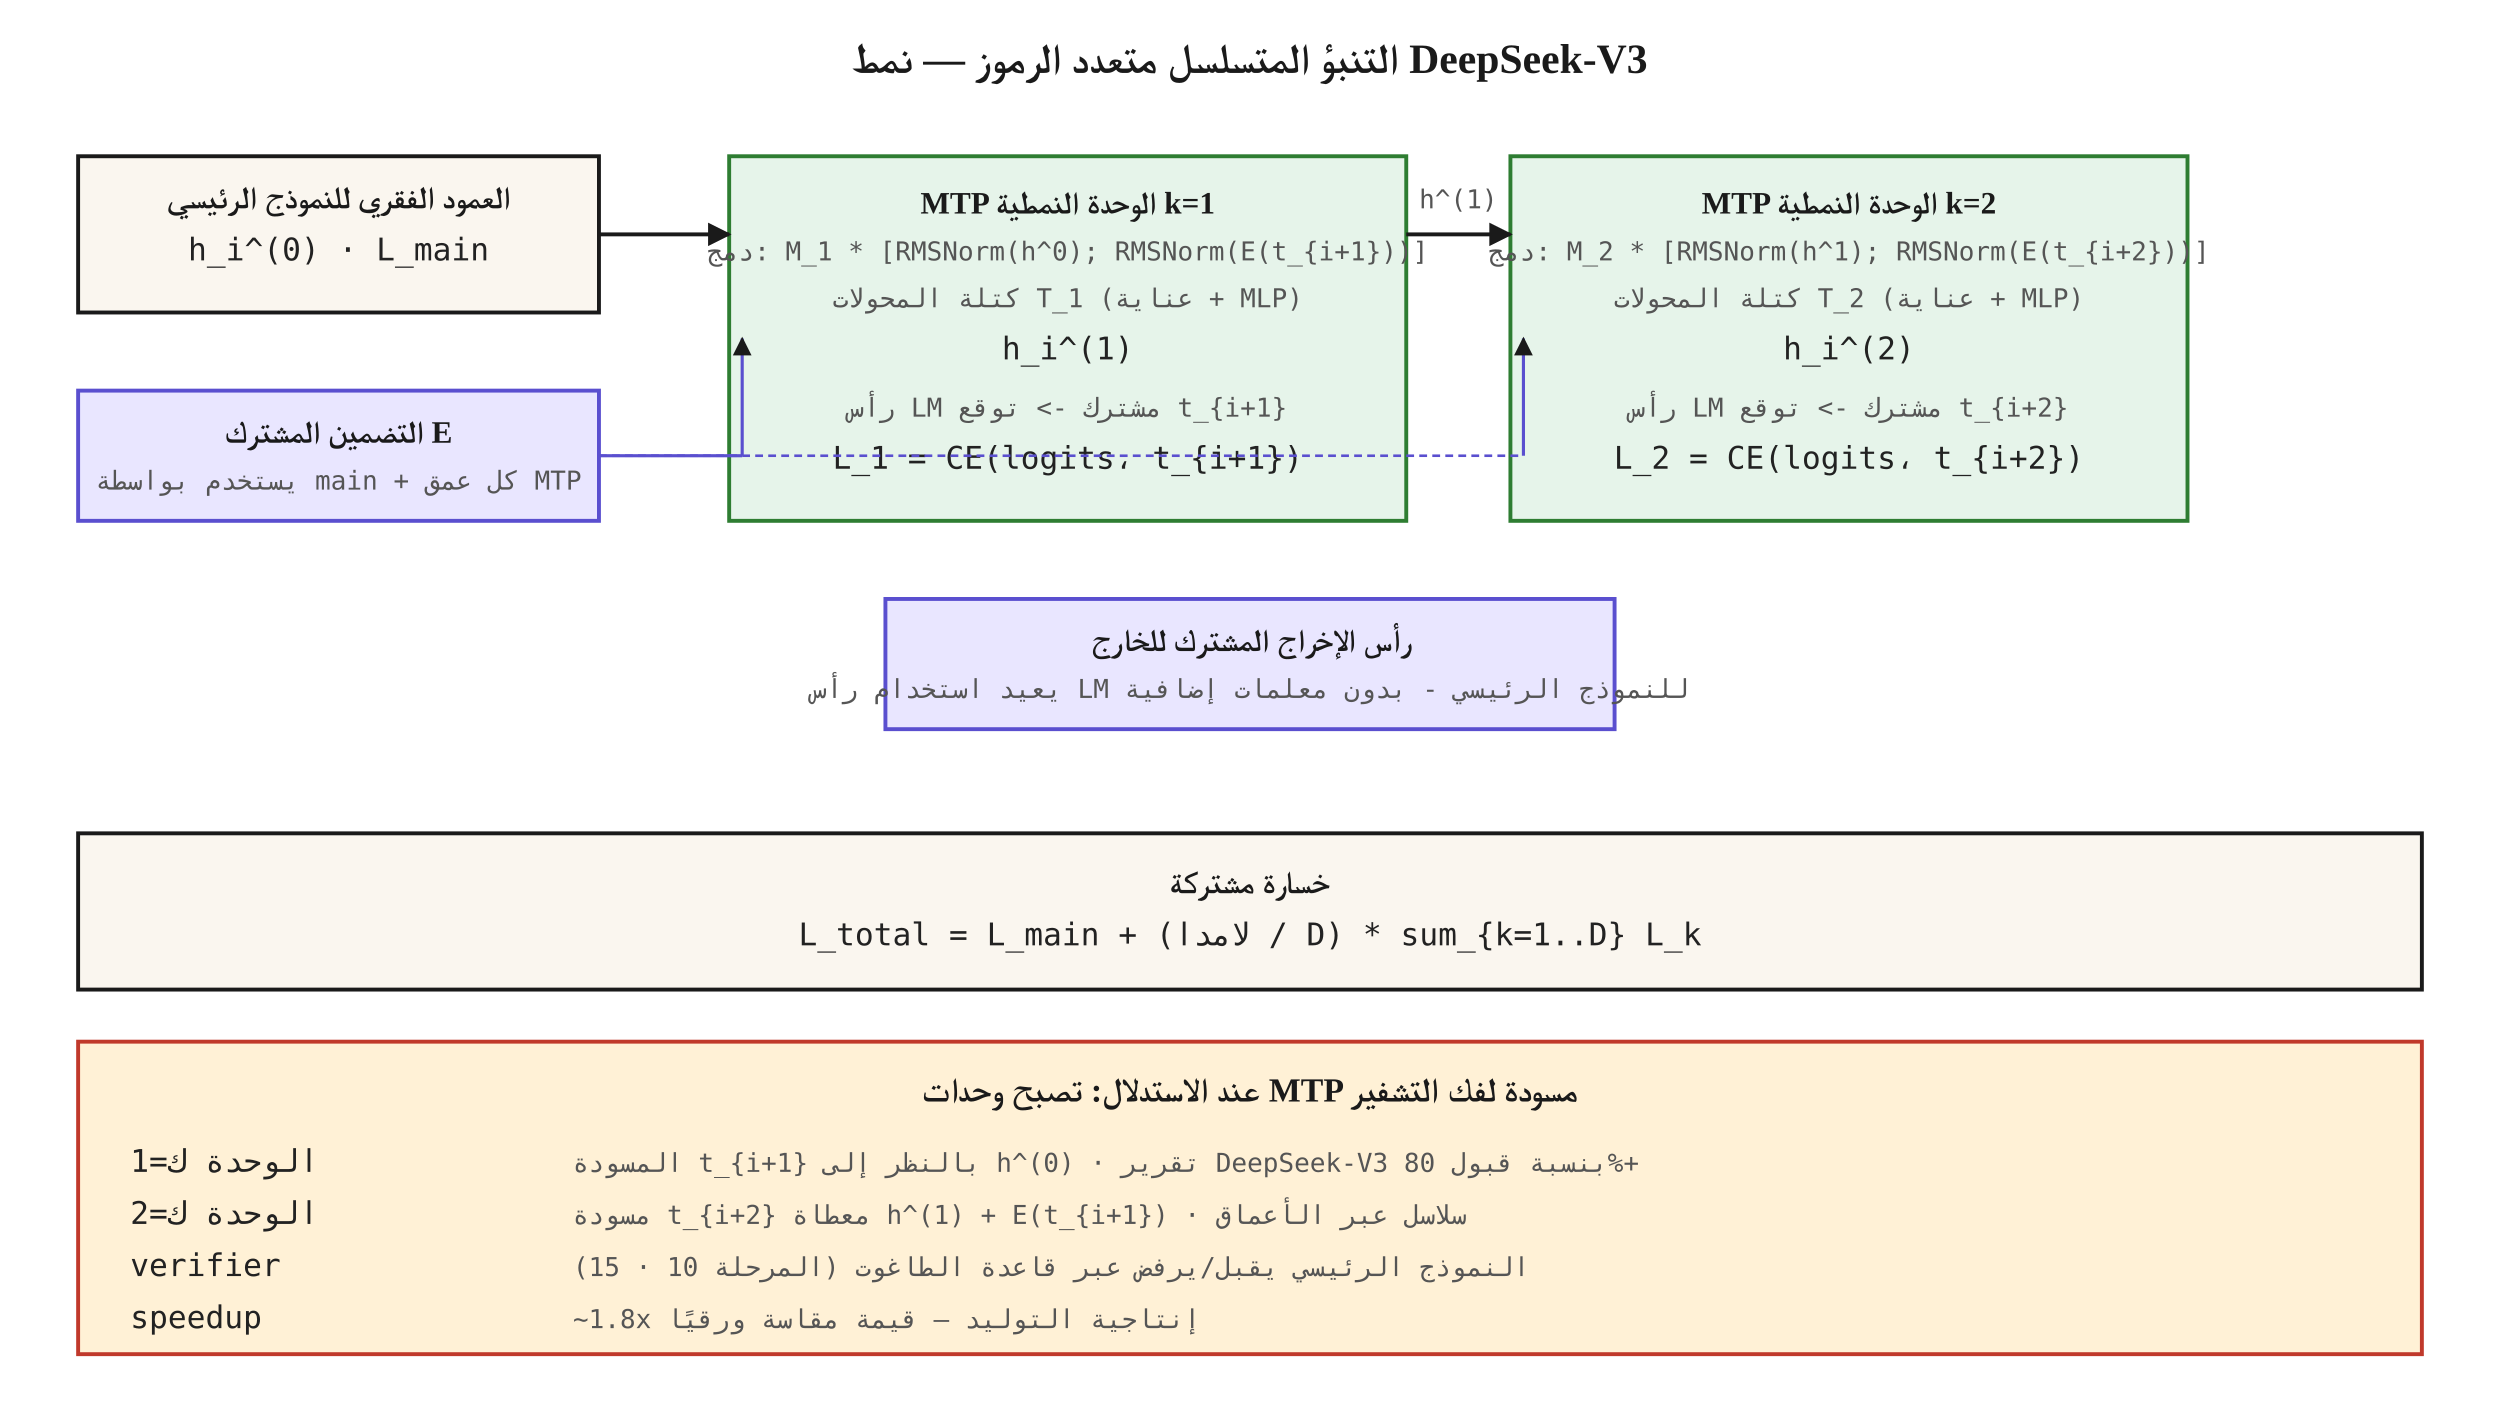
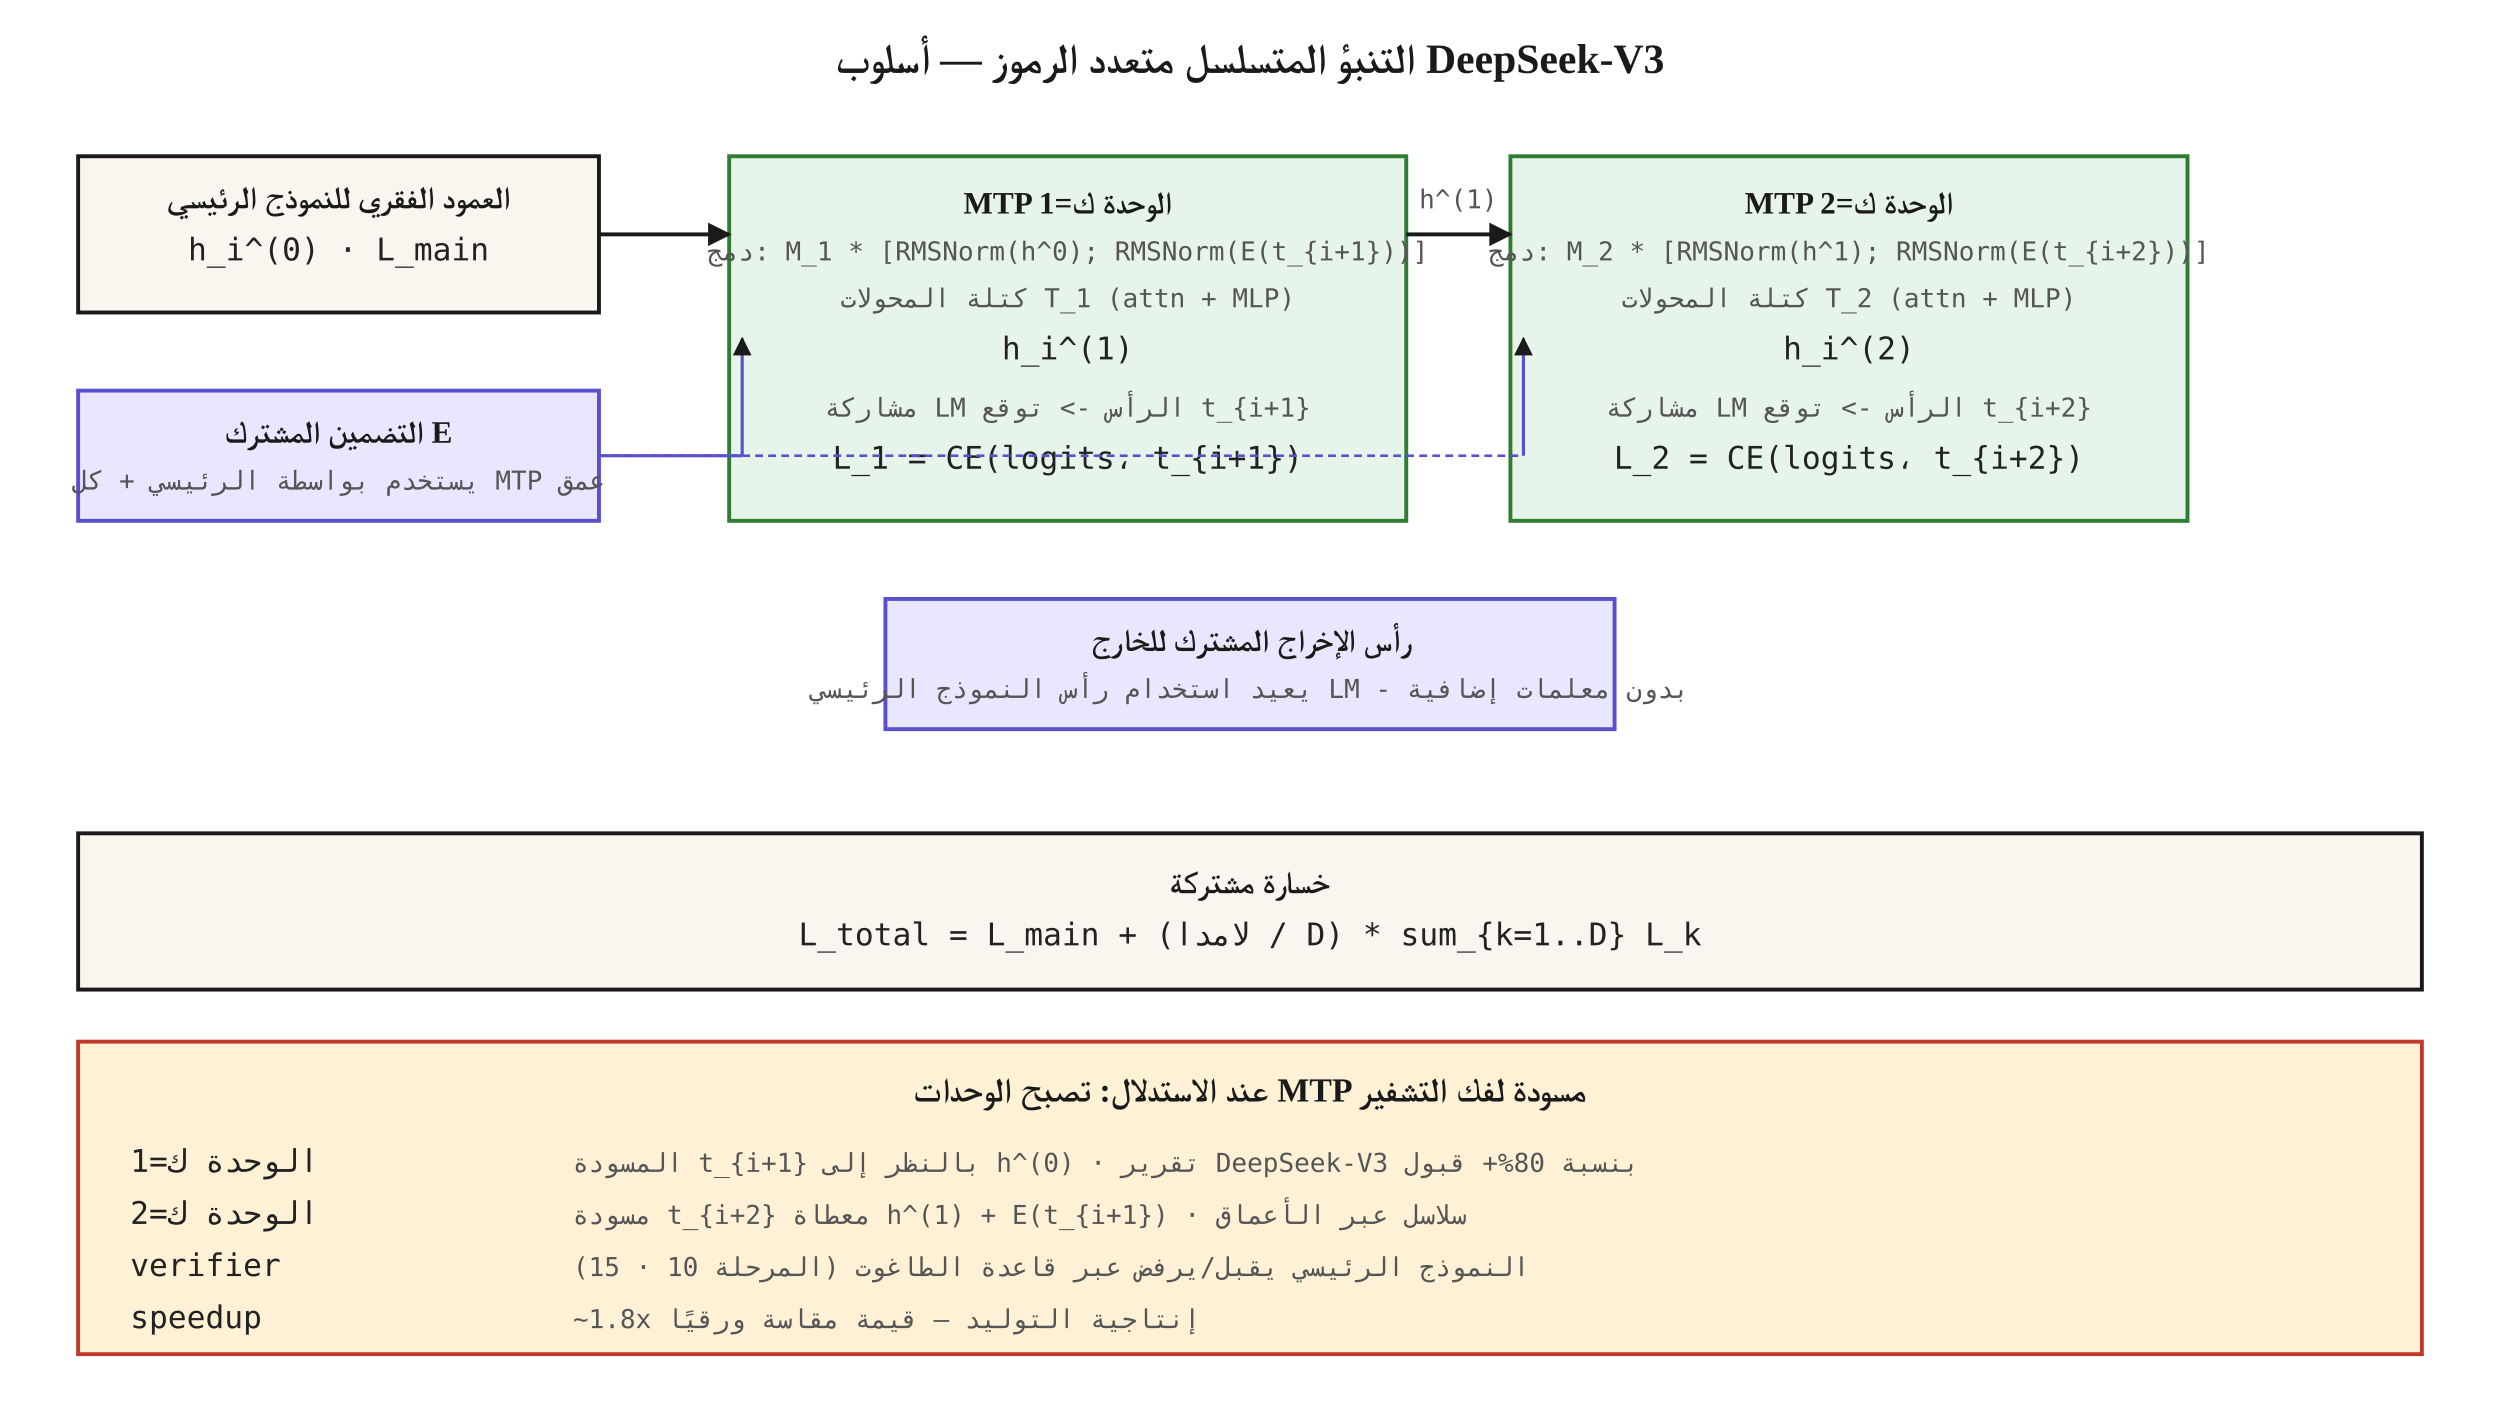
<svg xmlns="http://www.w3.org/2000/svg" viewBox="0 0 960 540" font-family="Georgia, 'Times New Roman', serif">
  <defs>
    <marker id="arrow" viewBox="0 0 10 10" refX="9" refY="5" markerWidth="6" markerHeight="6" orient="auto">
      <path d="M0,0 L10,5 L0,10 z" fill="#1a1a1a" />
    </marker>
    <style>
      .box { fill: #faf6ef; stroke: #1a1a1a; stroke-width: 1.5; }
      .hot { fill: #fff1d6; stroke: #c0392b; stroke-width: 1.5; }
      .cool { fill: #e6f4ea; stroke: #2e7d32; stroke-width: 1.5; }
      .shared { fill: #e9e6ff; stroke: #5a4fcf; stroke-width: 1.5; }
      .old { fill: #eeeeee; stroke: #888; stroke-width: 1.2; }
      .label { font-size: 13px; font-weight: 600; fill: #1a1a1a; }
      .step { font-size: 12px; font-family: 'Menlo', monospace; fill: #222; }
      .small { font-size: 10px; font-family: 'Menlo', monospace; fill: #555; }
      .caption { font-size: 11px; fill: #555; font-style: italic; }
      .title { font-size: 16px; font-weight: 700; fill: #1a1a1a; }
      .head { font-size: 12px; font-weight: 700; fill: #1a1a1a; }
    </style>
  </defs>
-   <text x="480" y="28" text-anchor="middle" class="title">التنبؤ المتسلسل متعدد الرموز — نمط DeepSeek-V3</text>
+   <text x="480" y="28" text-anchor="middle" class="title">التنبؤ المتسلسل متعدد الرموز — أسلوب DeepSeek-V3</text>
  <rect x="30" y="60" width="200" height="60" class="box" />
  <text x="130" y="80" text-anchor="middle" class="head">العمود الفقري للنموذج الرئيسي</text>
  <text x="130" y="100" text-anchor="middle" class="step">h_i^(0) · L_main</text>
  <rect x="30" y="150" width="200" height="50" class="shared" />
  <text x="130" y="170" text-anchor="middle" class="head">التضمين المشترك E</text>
-   <text x="130" y="188" text-anchor="middle" class="small">يستخدم بواسطة main + كل عمق MTP</text>
+   <text x="130" y="188" text-anchor="middle" class="small">يستخدم بواسطة الرئيسي + كل MTP عمق</text>
  <rect x="280" y="60" width="260" height="140" class="cool" />
-   <text x="410" y="82" text-anchor="middle" class="head">MTP الوحدة النمطية k=1</text>
+   <text x="410" y="82" text-anchor="middle" class="head">MTP الوحدة ك=1</text>
  <text x="410" y="100" text-anchor="middle" class="small">دمج: M_1 * [RMSNorm(h^0); RMSNorm(E(t_{i+1}))]</text>
-   <text x="410" y="118" text-anchor="middle" class="small">كتلة المحولات T_1 (عناية + MLP)</text>
+   <text x="410" y="118" text-anchor="middle" class="small">كتلة المحولات T_1 (attn + MLP)</text>
  <text x="410" y="138" text-anchor="middle" class="step">h_i^(1)</text>
-   <text x="410" y="160" text-anchor="middle" class="small">رأس LM مشترك -&gt; توقع t_{i+1}</text>
+   <text x="410" y="160" text-anchor="middle" class="small">مشاركة LM الرأس -&gt; توقع t_{i+1}</text>
  <text x="410" y="180" text-anchor="middle" class="step">L_1 = CE(logits، t_{i+1})</text>
  <rect x="580" y="60" width="260" height="140" class="cool" />
-   <text x="710" y="82" text-anchor="middle" class="head">MTP الوحدة النمطية k=2</text>
+   <text x="710" y="82" text-anchor="middle" class="head">MTP الوحدة ك=2</text>
  <text x="710" y="100" text-anchor="middle" class="small">دمج: M_2 * [RMSNorm(h^1); RMSNorm(E(t_{i+2}))]</text>
-   <text x="710" y="118" text-anchor="middle" class="small">كتلة المحولات T_2 (عناية + MLP)</text>
+   <text x="710" y="118" text-anchor="middle" class="small">كتلة المحولات T_2 (attn + MLP)</text>
  <text x="710" y="138" text-anchor="middle" class="step">h_i^(2)</text>
-   <text x="710" y="160" text-anchor="middle" class="small">رأس LM مشترك -&gt; توقع t_{i+2}</text>
+   <text x="710" y="160" text-anchor="middle" class="small">مشاركة LM الرأس -&gt; توقع t_{i+2}</text>
  <text x="710" y="180" text-anchor="middle" class="step">L_2 = CE(logits، t_{i+2})</text>
  <line x1="230" y1="90" x2="280" y2="90" stroke="#1a1a1a" stroke-width="1.5" marker-end="url(#arrow)" />
  <line x1="540" y1="90" x2="580" y2="90" stroke="#1a1a1a" stroke-width="1.5" marker-end="url(#arrow)" />
  <text x="560" y="80" text-anchor="middle" class="small">h^(1)</text>
  <rect x="340" y="230" width="280" height="50" class="shared" />
  <text x="480" y="250" text-anchor="middle" class="head">رأس الإخراج المشترك للخارج</text>
-   <text x="480" y="268" text-anchor="middle" class="small">يعيد استخدام رأس LM للنموذج الرئيسي - بدون معلمات إضافية</text>
+   <text x="480" y="268" text-anchor="middle" class="small">يعيد استخدام رأس النموذج الرئيسي LM - بدون معلمات إضافية</text>
  <line x1="230" y1="175" x2="285" y2="175" stroke="#5a4fcf" stroke-width="1.2" />
  <line x1="285" y1="175" x2="285" y2="130" stroke="#5a4fcf" stroke-width="1.2" marker-end="url(#arrow)" />
  <line x1="230" y1="175" x2="585" y2="175" stroke="#5a4fcf" stroke-width="1.0" stroke-dasharray="3,2" />
  <line x1="585" y1="175" x2="585" y2="130" stroke="#5a4fcf" stroke-width="1.2" marker-end="url(#arrow)" />
  <rect x="30" y="320" width="900" height="60" class="box" />
  <text x="480" y="343" text-anchor="middle" class="head">خسارة مشتركة</text>
  <text x="480" y="363" text-anchor="middle" class="step">L_total = L_main + (لامدا / D) * sum_{k=1..D} L_k</text>
  <rect x="30" y="400" width="900" height="120" class="hot" />
-   <text x="480" y="423" text-anchor="middle" class="label">عند الاستدلال: تصبح وحدات MTP مسودة لفك التشفير</text>
+   <text x="480" y="423" text-anchor="middle" class="label">عند الاستدلال: تصبح الوحدات MTP مسودة لفك التشفير</text>
  <text x="50" y="450" class="step">الوحدة ك=1</text>
-   <text x="220" y="450" class="small">المسودة t_{i+1} بالنظر إلى h^(0) · تقرير DeepSeek-V3 بنسبة قبول 80%+</text>
+   <text x="220" y="450" class="small">المسودة t_{i+1} بالنظر إلى h^(0) · تقرير DeepSeek-V3 بنسبة 80%+ قبول</text>
  <text x="50" y="470" class="step">الوحدة ك=2</text>
  <text x="220" y="470" class="small">مسودة t_{i+2} معطاة h^(1) + E(t_{i+1}) · سلاسل عبر الأعماق</text>
  <text x="50" y="490" class="step">verifier</text>
  <text x="220" y="490" class="small">النموذج الرئيسي يقبل/يرفض عبر قاعدة الطاغوت (المرحلة 10 · 15)</text>
  <text x="50" y="510" class="step">speedup</text>
  <text x="220" y="510" class="small">~1.8x إنتاجية التوليد — قيمة مقاسة ورقيًا</text>
</svg>
